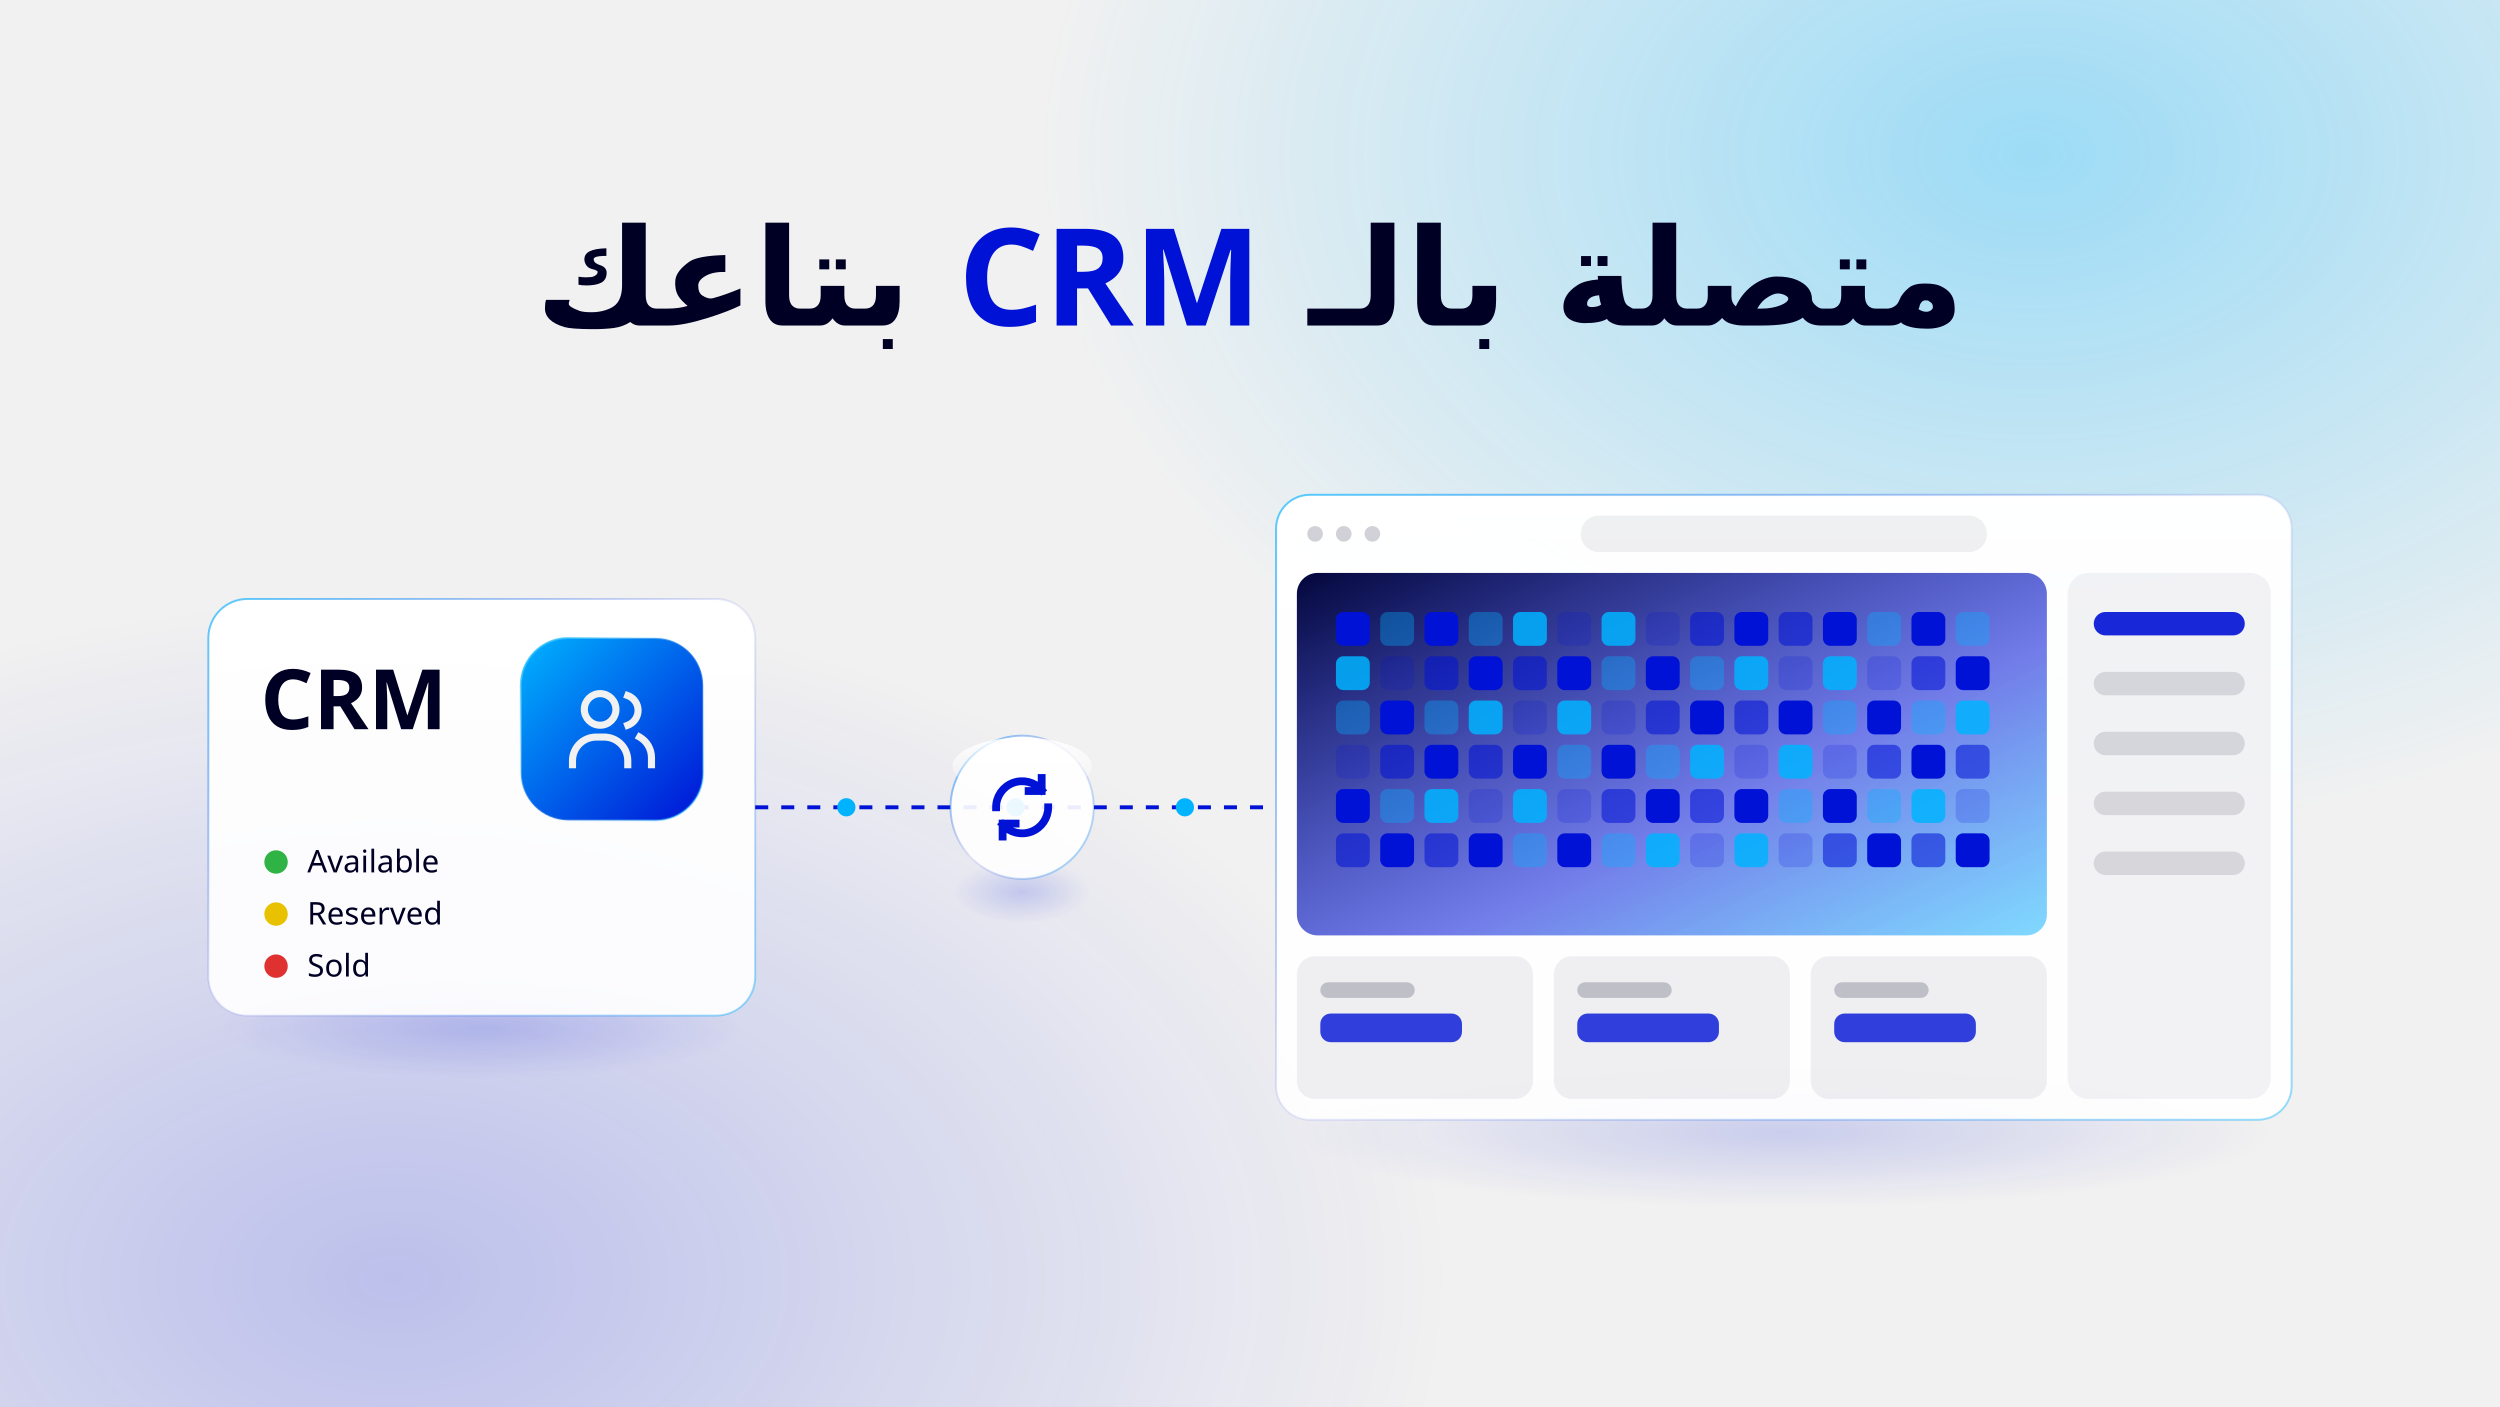
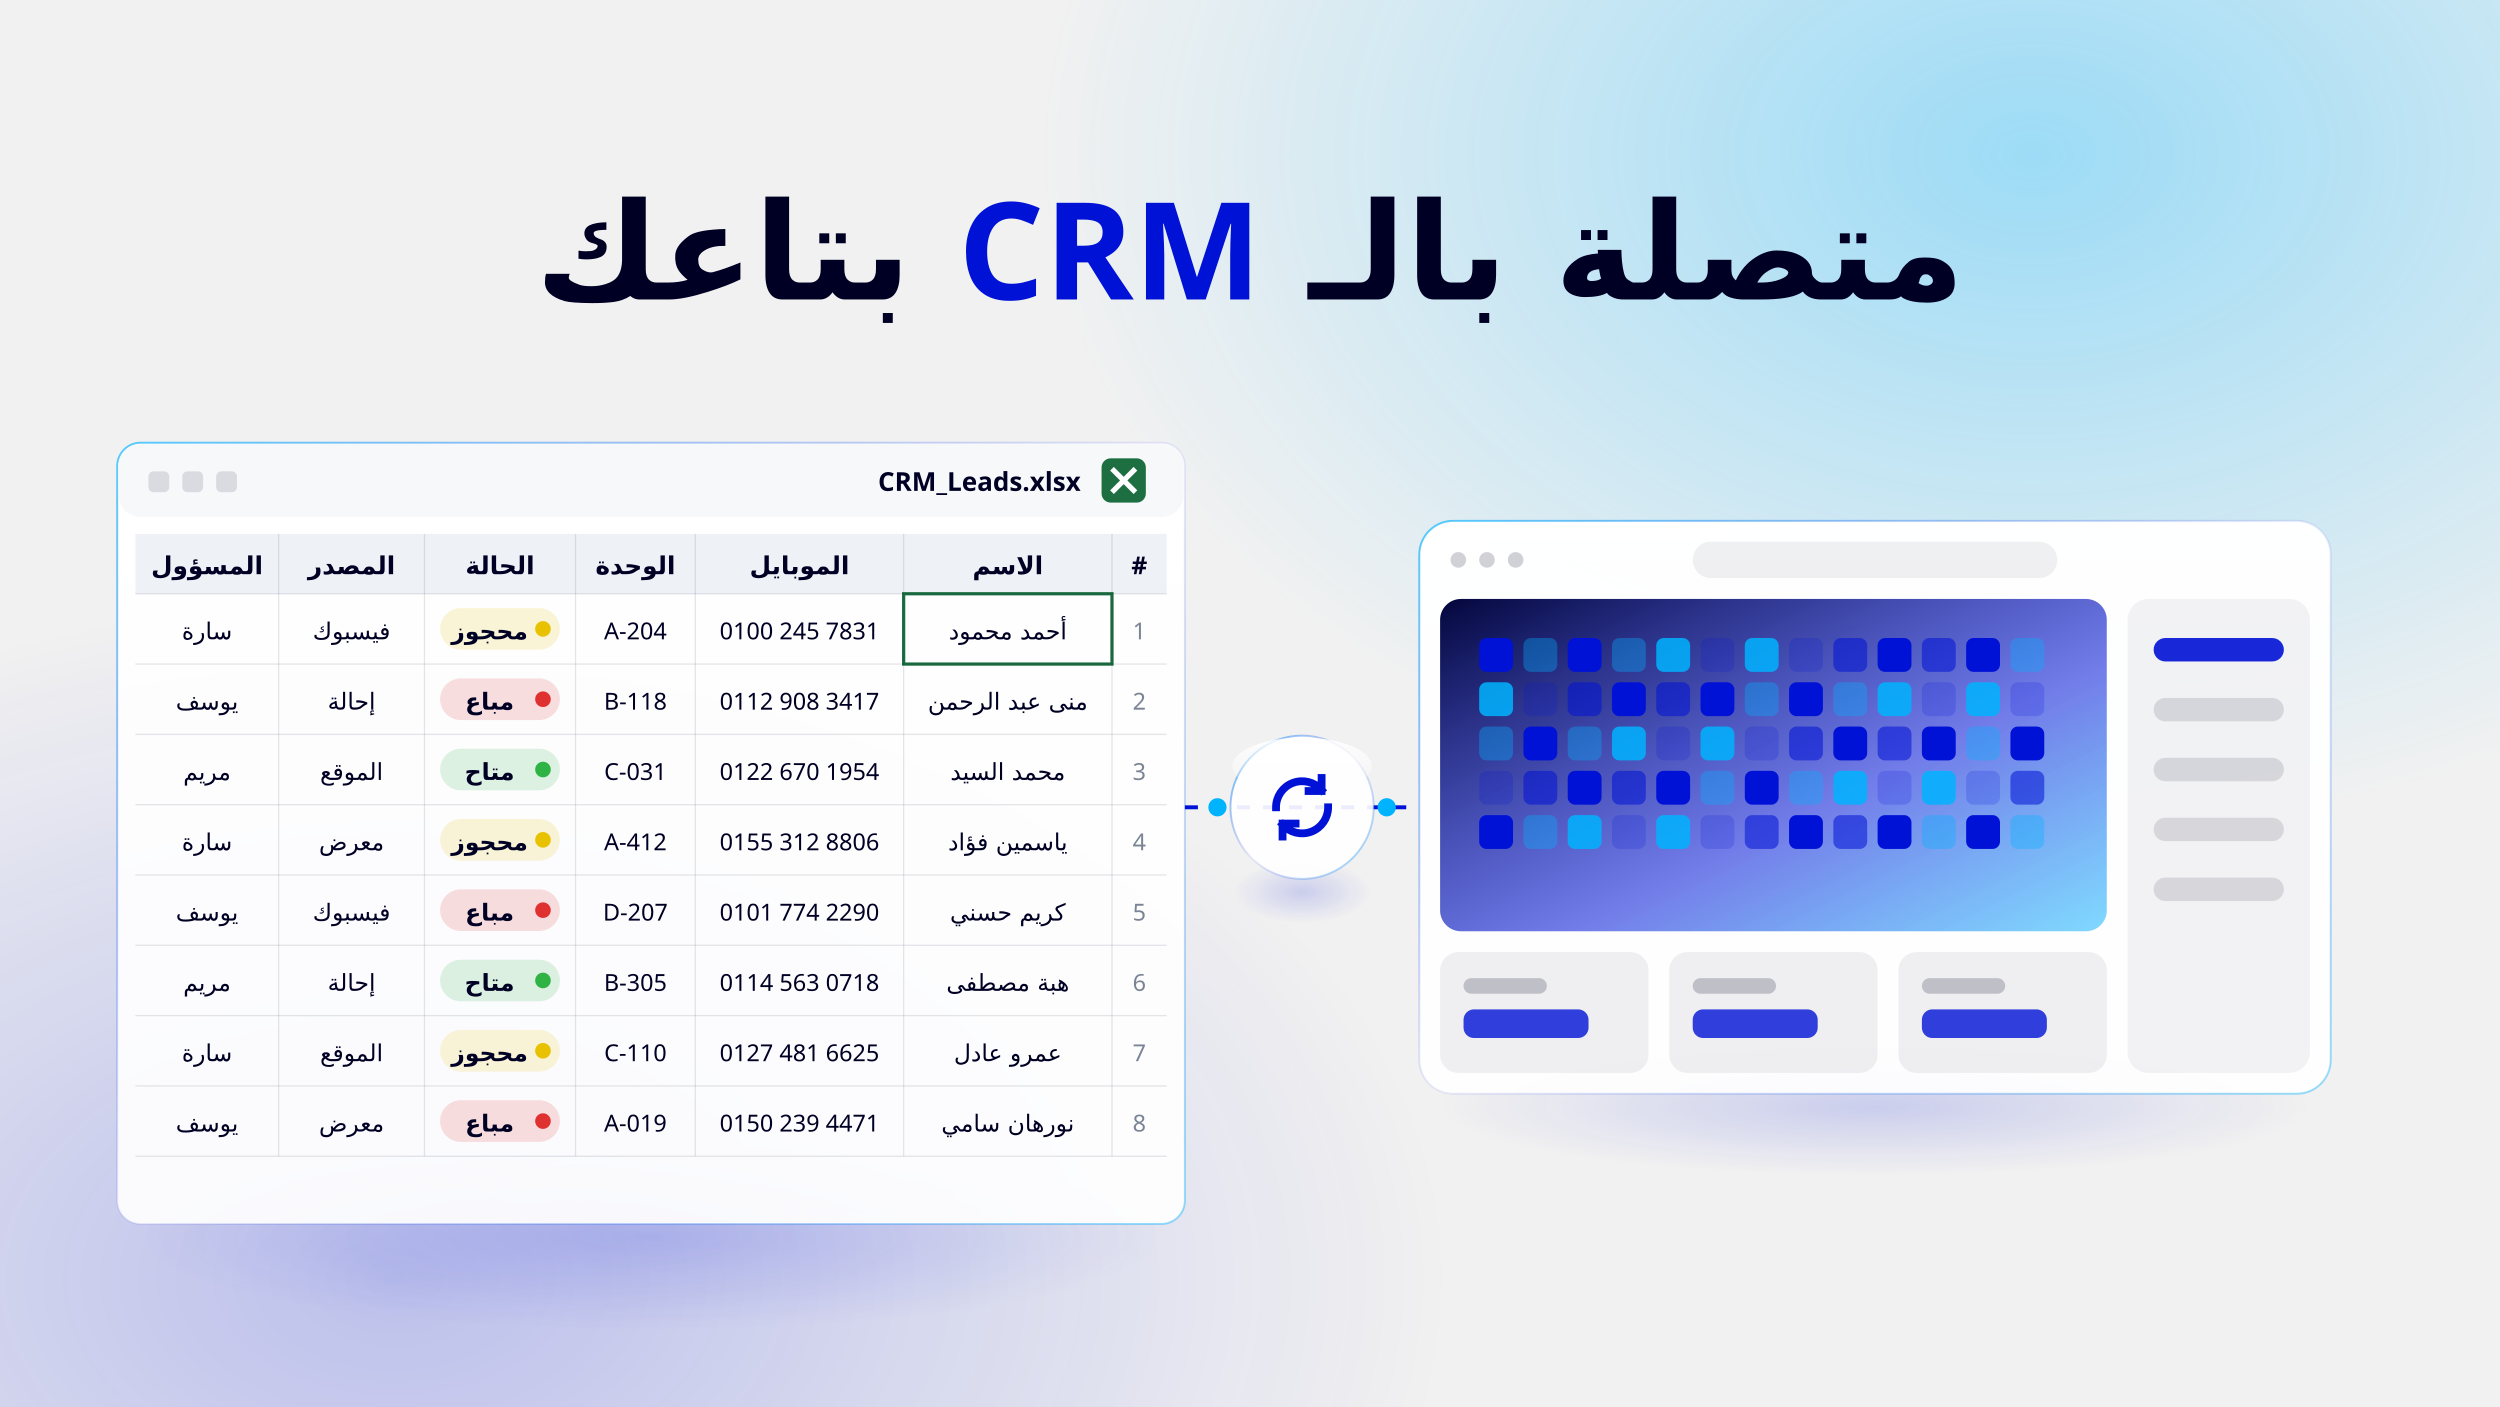
<svg xmlns="http://www.w3.org/2000/svg" width="1920" height="1080" viewBox="0 0 1920 1080">
  <defs>
    <linearGradient id="gSignature" x1="0" y1="1" x2="1" y2="0">
      <stop offset="0" stop-color="#000024" />
      <stop offset="0.55" stop-color="#0012d6" />
      <stop offset="1" stop-color="#00b3ff" />
    </linearGradient>
    <radialGradient id="gGlowBlue" cx="0.5" cy="0.5" r="0.5">
      <stop offset="0" stop-color="#0012d6" stop-opacity="0.9" />
      <stop offset="0.55" stop-color="#0012d6" stop-opacity="0.25" />
      <stop offset="1" stop-color="#0012d6" stop-opacity="0" />
    </radialGradient>
    <radialGradient id="gGlowLight" cx="0.5" cy="0.5" r="0.5">
      <stop offset="0" stop-color="#00b3ff" stop-opacity="0.75" />
      <stop offset="0.5" stop-color="#00b3ff" stop-opacity="0.18" />
      <stop offset="1" stop-color="#00b3ff" stop-opacity="0" />
    </radialGradient>
    <radialGradient id="gGlowSoftLight" cx="0.5" cy="0.5" r="0.5">
      <stop offset="0" stop-color="#00b3ff" stop-opacity="0.35" />
      <stop offset="1" stop-color="#00b3ff" stop-opacity="0" />
    </radialGradient>
    <radialGradient id="gGlowSoftBlue" cx="0.5" cy="0.5" r="0.5">
      <stop offset="0" stop-color="#0012d6" stop-opacity="0.22" />
      <stop offset="1" stop-color="#0012d6" stop-opacity="0" />
    </radialGradient>
    <radialGradient id="gVignette" cx="0.5" cy="0.5" r="0.75">
      <stop offset="0.55" stop-color="#000024" stop-opacity="0" />
      <stop offset="1" stop-color="#000024" stop-opacity="0.85" />
    </radialGradient>
    <radialGradient id="gTileGlow" cx="0.5" cy="0.5" r="0.5">
      <stop offset="0" stop-color="#00b3ff" stop-opacity="0.45" />
      <stop offset="1" stop-color="#00b3ff" stop-opacity="0" />
    </radialGradient>
    <radialGradient id="gShadow" cx="0.5" cy="0.5" r="0.5">
      <stop offset="0" stop-color="#0012d6" stop-opacity="0.16" />
      <stop offset="1" stop-color="#0012d6" stop-opacity="0" />
    </radialGradient>
    <linearGradient id="gTile" x1="0" y1="0" x2="1" y2="1">
      <stop offset="0" stop-color="#00b3ff" />
      <stop offset="1" stop-color="#0012d6" />
    </linearGradient>
    <linearGradient id="gGlassFill" x1="0" y1="0" x2="0" y2="1">
      <stop offset="0" stop-color="#f1f1f1" stop-opacity="0.10" />
      <stop offset="1" stop-color="#f1f1f1" stop-opacity="0.03" />
    </linearGradient>
    <linearGradient id="gGlassSheen" x1="0" y1="0" x2="0" y2="1">
      <stop offset="0" stop-color="#f1f1f1" stop-opacity="0.07" />
      <stop offset="1" stop-color="#f1f1f1" stop-opacity="0" />
    </linearGradient>
    <linearGradient id="gGlassStroke" x1="0" y1="0" x2="1" y2="1">
      <stop offset="0" stop-color="#00b3ff" stop-opacity="0.95" />
      <stop offset="0.5" stop-color="#f1f1f1" stop-opacity="0.18" />
      <stop offset="1" stop-color="#00b3ff" stop-opacity="0.55" />
    </linearGradient>
    <linearGradient id="gGlassStrokeLight" x1="0" y1="0" x2="1" y2="1">
      <stop offset="0" stop-color="#00b3ff" stop-opacity="0.7" />
      <stop offset="0.5" stop-color="#0012d6" stop-opacity="0.08" />
      <stop offset="1" stop-color="#00b3ff" stop-opacity="0.45" />
    </linearGradient>
    <linearGradient id="gSheenLight" x1="0" y1="0" x2="0" y2="1">
      <stop offset="0" stop-color="#ffffff" stop-opacity="0.9" />
      <stop offset="1" stop-color="#ffffff" stop-opacity="0" />
    </linearGradient>
    <linearGradient id="gTextFade" x1="0" y1="0" x2="0" y2="1">
      <stop offset="0" stop-color="#f1f1f1" />
      <stop offset="1" stop-color="#00b3ff" />
    </linearGradient>
    <linearGradient id="gStreak" x1="0" y1="0" x2="1" y2="0">
      <stop offset="0" stop-color="#00b3ff" stop-opacity="0" />
      <stop offset="0.5" stop-color="#00b3ff" stop-opacity="1" />
      <stop offset="1" stop-color="#00b3ff" stop-opacity="0" />
    </linearGradient>
    <linearGradient id="gArea" x1="0" y1="0" x2="0" y2="1">
      <stop offset="0" stop-color="#00b3ff" stop-opacity="0.45" />
      <stop offset="1" stop-color="#00b3ff" stop-opacity="0" />
    </linearGradient>
    <linearGradient id="gScreen" x1="0" y1="0" x2="1" y2="1">
      <stop offset="0" stop-color="#03063a" />
      <stop offset="0.6" stop-color="#0012d6" stop-opacity="0.55" />
      <stop offset="1" stop-color="#00b3ff" stop-opacity="0.5" />
    </linearGradient>
    <linearGradient id="gHorizon" x1="0" y1="0" x2="1" y2="0">
      <stop offset="0" stop-color="#00b3ff" stop-opacity="0" />
      <stop offset="0.5" stop-color="#00b3ff" stop-opacity="0.9" />
      <stop offset="1" stop-color="#00b3ff" stop-opacity="0" />
    </linearGradient>
  </defs>
  <g id="L01_BG">
    <g id="BG_FILL">
      <rect x="0" y="0" width="1920" height="1080" rx="0" fill="#f1f1f1" />
    </g>
    <ellipse id="GLOW_LIGHT" cx="1560" cy="120" rx="760" ry="520" fill="url(#gGlowSoftLight)" />
    <ellipse id="GLOW_BLUE" cx="300" cy="980" rx="820" ry="520" fill="url(#gGlowSoftBlue)" />
  </g>
-   <g id="L05_CRM_CARD">
-     <g id="GLASS_2">
-       <ellipse cx="370.0" cy="790" rx="201.6" ry="38.4" fill="url(#gShadow)" />
-       <rect x="160" y="460" width="420" height="320" rx="30" fill="#ffffff" stroke="url(#gGlassStrokeLight)" stroke-width="1.5" opacity="0.92" />
-       <rect x="161.5" y="461.5" width="417" height="128.0" rx="28.5" fill="url(#gSheenLight)" />
-     </g>
-     <g id="ICON_TILE_users">
-       <rect x="400" y="490" width="140" height="140" rx="36.4" fill="url(#gTile)" stroke="url(#gGlassStroke)" stroke-width="1.5" />
-       <path id="ICON_users" d="M9 11a4 4 0 1 0 0-8 4 4 0 0 0 0 8zM2 21v-1a6 6 0 0 1 6-6h2a6 6 0 0 1 6 6v1M16 3.5a4 4 0 0 1 0 7.5M19 14a6 6 0 0 1 3 5.2V21" transform="translate(433.6 523.6) scale(3.033333)" fill="none" stroke="#f1f1f1" stroke-width="1.8" stroke-linecap="square" stroke-linejoin="miter" />
-     </g>
-     <text id="TXT_CRM" x="200" y="560" font-family="Gabarito" font-size="64" font-weight="700" fill="#000024" text-anchor="start">CRM</text>
-     <circle cx="212" cy="662" r="9" fill="#2fb344" />
-     <text id="TXT_Available" x="236" y="670" font-family="Gabarito" font-size="24" font-weight="500" fill="#000024" text-anchor="start">Available</text>
-     <circle cx="212" cy="702" r="9" fill="#e8c200" />
-     <text id="TXT_Reserved" x="236" y="710" font-family="Gabarito" font-size="24" font-weight="500" fill="#000024" text-anchor="start">Reserved</text>
-     <circle cx="212" cy="742" r="9" fill="#e03131" />
-     <text id="TXT_Sold" x="236" y="750" font-family="Gabarito" font-size="24" font-weight="500" fill="#000024" text-anchor="start">Sold</text>
+   <g id="L05_CRM_SHEET">
+     <g id="GLASS">
+       <ellipse cx="500.0" cy="950" rx="393.6" ry="72.0" fill="url(#gShadow)" />
+       <rect x="90" y="340" width="820" height="600" rx="18" fill="#ffffff" stroke="url(#gGlassStrokeLight)" stroke-width="1.5" opacity="0.92" />
+       <rect x="91.5" y="341.5" width="817" height="240.0" rx="16.5" fill="url(#gSheenLight)" />
+     </g>
+     <g id="SHEET_TOOLBAR">
+       <rect x="91" y="341" width="818" height="56" rx="17" fill="#f6f8fa" />
+       <rect x="846" y="352" width="34" height="34" rx="7" fill="#1d6f42" />
+       <path d="M854 360l18 18M872 360l-18 18" stroke="#fff" stroke-width="4" />
+       <text id="TXT_CRM_Leads_xlsx" x="830" y="377" font-family="Gabarito" font-size="20" font-weight="600" fill="#000024" text-anchor="end">CRM_Leads.xlsx</text>
+       <rect x="114" y="362" width="16" height="16" rx="4" fill="#000024" opacity="0.12" />
+       <rect x="140" y="362" width="16" height="16" rx="4" fill="#000024" opacity="0.12" />
+       <rect x="166" y="362" width="16" height="16" rx="4" fill="#000024" opacity="0.12" />
+     </g>
+     <g id="SHEET_TABLE">
+       <rect x="104" y="410" width="792" height="46" rx="0" fill="#eef2f6" />
+       <rect x="694" y="456" width="160" height="54" rx="0" fill="none" stroke="#1d6f42" stroke-width="2.5" />
+       <g id="SHEET_GRID" stroke="#000024" stroke-opacity="0.1" stroke-width="1">
+         <line x1="104" y1="456" x2="896" y2="456" />
+         <line x1="104" y1="510" x2="896" y2="510" />
+         <line x1="104" y1="564" x2="896" y2="564" />
+         <line x1="104" y1="618" x2="896" y2="618" />
+         <line x1="104" y1="672" x2="896" y2="672" />
+         <line x1="104" y1="726" x2="896" y2="726" />
+         <line x1="104" y1="780" x2="896" y2="780" />
+         <line x1="104" y1="834" x2="896" y2="834" />
+         <line x1="104" y1="888" x2="896" y2="888" />
+         <line x1="854" y1="410" x2="854" y2="888" />
+         <line x1="694" y1="410" x2="694" y2="888" />
+         <line x1="534" y1="410" x2="534" y2="888" />
+         <line x1="442" y1="410" x2="442" y2="888" />
+         <line x1="326" y1="410" x2="326" y2="888" />
+         <line x1="214" y1="410" x2="214" y2="888" />
+       </g>
+       <text id="TXT" x="875.0" y="441" font-family="IBM Plex Sans Arabic" font-size="19" font-weight="600" fill="#000024" text-anchor="middle" direction="rtl">#</text>
+       <text id="TXT_الاسم" x="774.0" y="441" font-family="IBM Plex Sans Arabic" font-size="19" font-weight="600" fill="#000024" text-anchor="middle" direction="rtl">الاسم</text>
+       <text id="TXT_الموبايل" x="614.0" y="441" font-family="IBM Plex Sans Arabic" font-size="19" font-weight="600" fill="#000024" text-anchor="middle" direction="rtl">الموبايل</text>
+       <text id="TXT_الوحدة" x="488.0" y="441" font-family="IBM Plex Sans Arabic" font-size="19" font-weight="600" fill="#000024" text-anchor="middle" direction="rtl">الوحدة</text>
+       <text id="TXT_الحالة" x="384.0" y="441" font-family="IBM Plex Sans Arabic" font-size="19" font-weight="600" fill="#000024" text-anchor="middle" direction="rtl">الحالة</text>
+       <text id="TXT_المصدر" x="270.0" y="441" font-family="IBM Plex Sans Arabic" font-size="19" font-weight="600" fill="#000024" text-anchor="middle" direction="rtl">المصدر</text>
+       <text id="TXT_المسؤول" x="159.0" y="441" font-family="IBM Plex Sans Arabic" font-size="19" font-weight="600" fill="#000024" text-anchor="middle" direction="rtl">المسؤول</text>
+       <text id="TXT_1" x="875.0" y="491" font-family="Gabarito" font-size="18" font-weight="400" fill="#7a8494" text-anchor="middle">1</text>
+       <text id="TXT_أحمد_محمود" x="774.0" y="491" font-family="IBM Plex Sans Arabic" font-size="18" font-weight="500" fill="#000024" text-anchor="middle" direction="rtl">أحمد محمود</text>
+       <text id="TXT_0100_245_7831" x="614.0" y="491" font-family="Gabarito" font-size="18" font-weight="500" fill="#000024" text-anchor="middle">0100 245 7831</text>
+       <text id="TXT_A_204" x="488.0" y="491" font-family="Gabarito" font-size="18" font-weight="500" fill="#000024" text-anchor="middle">A-204</text>
+       <g id="STATUS_PILL">
+         <rect x="338.0" y="467" width="92" height="32" rx="16" fill="#e8c200" opacity="0.16" />
+         <circle cx="417.0" cy="483" r="6" fill="#e8c200" />
+         <text id="TXT_محجوز" x="376.0" y="491" font-family="IBM Plex Sans Arabic" font-size="18" font-weight="600" fill="#000024" text-anchor="middle" direction="rtl">محجوز</text>
+       </g>
+       <text id="TXT_فيسبوك" x="270.0" y="491" font-family="IBM Plex Sans Arabic" font-size="18" font-weight="500" fill="#000024" text-anchor="middle" direction="rtl">فيسبوك</text>
+       <text id="TXT_سارة" x="159.0" y="491" font-family="IBM Plex Sans Arabic" font-size="18" font-weight="500" fill="#000024" text-anchor="middle" direction="rtl">سارة</text>
+       <text id="TXT_2" x="875.0" y="545" font-family="Gabarito" font-size="18" font-weight="400" fill="#7a8494" text-anchor="middle">2</text>
+       <text id="TXT_منى_عبد_الرحمن" x="774.0" y="545" font-family="IBM Plex Sans Arabic" font-size="18" font-weight="500" fill="#000024" text-anchor="middle" direction="rtl">منى عبد الرحمن</text>
+       <text id="TXT_0112_908_3417" x="614.0" y="545" font-family="Gabarito" font-size="18" font-weight="500" fill="#000024" text-anchor="middle">0112 908 3417</text>
+       <text id="TXT_B_118" x="488.0" y="545" font-family="Gabarito" font-size="18" font-weight="500" fill="#000024" text-anchor="middle">B-118</text>
+       <g id="STATUS_PILL_2">
+         <rect x="338.0" y="521" width="92" height="32" rx="16" fill="#e03131" opacity="0.16" />
+         <circle cx="417.0" cy="537" r="6" fill="#e03131" />
+         <text id="TXT_مباع" x="376.0" y="545" font-family="IBM Plex Sans Arabic" font-size="18" font-weight="600" fill="#000024" text-anchor="middle" direction="rtl">مباع</text>
+       </g>
+       <text id="TXT_إحالة" x="270.0" y="545" font-family="IBM Plex Sans Arabic" font-size="18" font-weight="500" fill="#000024" text-anchor="middle" direction="rtl">إحالة</text>
+       <text id="TXT_يوسف" x="159.0" y="545" font-family="IBM Plex Sans Arabic" font-size="18" font-weight="500" fill="#000024" text-anchor="middle" direction="rtl">يوسف</text>
+       <text id="TXT_3" x="875.0" y="599" font-family="Gabarito" font-size="18" font-weight="400" fill="#7a8494" text-anchor="middle">3</text>
+       <text id="TXT_محمد_السيد" x="774.0" y="599" font-family="IBM Plex Sans Arabic" font-size="18" font-weight="500" fill="#000024" text-anchor="middle" direction="rtl">محمد السيد</text>
+       <text id="TXT_0122_670_1954" x="614.0" y="599" font-family="Gabarito" font-size="18" font-weight="500" fill="#000024" text-anchor="middle">0122 670 1954</text>
+       <text id="TXT_C_031" x="488.0" y="599" font-family="Gabarito" font-size="18" font-weight="500" fill="#000024" text-anchor="middle">C-031</text>
+       <g id="STATUS_PILL_3">
+         <rect x="338.0" y="575" width="92" height="32" rx="16" fill="#2fb344" opacity="0.16" />
+         <circle cx="417.0" cy="591" r="6" fill="#2fb344" />
+         <text id="TXT_متاح" x="376.0" y="599" font-family="IBM Plex Sans Arabic" font-size="18" font-weight="600" fill="#000024" text-anchor="middle" direction="rtl">متاح</text>
+       </g>
+       <text id="TXT_الموقع" x="270.0" y="599" font-family="IBM Plex Sans Arabic" font-size="18" font-weight="500" fill="#000024" text-anchor="middle" direction="rtl">الموقع</text>
+       <text id="TXT_مريم" x="159.0" y="599" font-family="IBM Plex Sans Arabic" font-size="18" font-weight="500" fill="#000024" text-anchor="middle" direction="rtl">مريم</text>
+       <text id="TXT_4" x="875.0" y="653" font-family="Gabarito" font-size="18" font-weight="400" fill="#7a8494" text-anchor="middle">4</text>
+       <text id="TXT_ياسمين_فؤاد" x="774.0" y="653" font-family="IBM Plex Sans Arabic" font-size="18" font-weight="500" fill="#000024" text-anchor="middle" direction="rtl">ياسمين فؤاد</text>
+       <text id="TXT_0155_312_8806" x="614.0" y="653" font-family="Gabarito" font-size="18" font-weight="500" fill="#000024" text-anchor="middle">0155 312 8806</text>
+       <text id="TXT_A_412" x="488.0" y="653" font-family="Gabarito" font-size="18" font-weight="500" fill="#000024" text-anchor="middle">A-412</text>
+       <g id="STATUS_PILL_4">
+         <rect x="338.0" y="629" width="92" height="32" rx="16" fill="#e8c200" opacity="0.16" />
+         <circle cx="417.0" cy="645" r="6" fill="#e8c200" />
+         <text id="TXT_محجوز_2" x="376.0" y="653" font-family="IBM Plex Sans Arabic" font-size="18" font-weight="600" fill="#000024" text-anchor="middle" direction="rtl">محجوز</text>
+       </g>
+       <text id="TXT_معرض" x="270.0" y="653" font-family="IBM Plex Sans Arabic" font-size="18" font-weight="500" fill="#000024" text-anchor="middle" direction="rtl">معرض</text>
+       <text id="TXT_سارة_2" x="159.0" y="653" font-family="IBM Plex Sans Arabic" font-size="18" font-weight="500" fill="#000024" text-anchor="middle" direction="rtl">سارة</text>
+       <text id="TXT_5" x="875.0" y="707" font-family="Gabarito" font-size="18" font-weight="400" fill="#7a8494" text-anchor="middle">5</text>
+       <text id="TXT_كريم_حسني" x="774.0" y="707" font-family="IBM Plex Sans Arabic" font-size="18" font-weight="500" fill="#000024" text-anchor="middle" direction="rtl">كريم حسني</text>
+       <text id="TXT_0101_774_2290" x="614.0" y="707" font-family="Gabarito" font-size="18" font-weight="500" fill="#000024" text-anchor="middle">0101 774 2290</text>
+       <text id="TXT_D_207" x="488.0" y="707" font-family="Gabarito" font-size="18" font-weight="500" fill="#000024" text-anchor="middle">D-207</text>
+       <g id="STATUS_PILL_5">
+         <rect x="338.0" y="683" width="92" height="32" rx="16" fill="#e03131" opacity="0.16" />
+         <circle cx="417.0" cy="699" r="6" fill="#e03131" />
+         <text id="TXT_مباع_2" x="376.0" y="707" font-family="IBM Plex Sans Arabic" font-size="18" font-weight="600" fill="#000024" text-anchor="middle" direction="rtl">مباع</text>
+       </g>
+       <text id="TXT_فيسبوك_2" x="270.0" y="707" font-family="IBM Plex Sans Arabic" font-size="18" font-weight="500" fill="#000024" text-anchor="middle" direction="rtl">فيسبوك</text>
+       <text id="TXT_يوسف_2" x="159.0" y="707" font-family="IBM Plex Sans Arabic" font-size="18" font-weight="500" fill="#000024" text-anchor="middle" direction="rtl">يوسف</text>
+       <text id="TXT_6" x="875.0" y="761" font-family="Gabarito" font-size="18" font-weight="400" fill="#7a8494" text-anchor="middle">6</text>
+       <text id="TXT_هبة_مصطفى" x="774.0" y="761" font-family="IBM Plex Sans Arabic" font-size="18" font-weight="500" fill="#000024" text-anchor="middle" direction="rtl">هبة مصطفى</text>
+       <text id="TXT_0114_563_0718" x="614.0" y="761" font-family="Gabarito" font-size="18" font-weight="500" fill="#000024" text-anchor="middle">0114 563 0718</text>
+       <text id="TXT_B_305" x="488.0" y="761" font-family="Gabarito" font-size="18" font-weight="500" fill="#000024" text-anchor="middle">B-305</text>
+       <g id="STATUS_PILL_6">
+         <rect x="338.0" y="737" width="92" height="32" rx="16" fill="#2fb344" opacity="0.16" />
+         <circle cx="417.0" cy="753" r="6" fill="#2fb344" />
+         <text id="TXT_متاح_2" x="376.0" y="761" font-family="IBM Plex Sans Arabic" font-size="18" font-weight="600" fill="#000024" text-anchor="middle" direction="rtl">متاح</text>
+       </g>
+       <text id="TXT_إحالة_2" x="270.0" y="761" font-family="IBM Plex Sans Arabic" font-size="18" font-weight="500" fill="#000024" text-anchor="middle" direction="rtl">إحالة</text>
+       <text id="TXT_مريم_2" x="159.0" y="761" font-family="IBM Plex Sans Arabic" font-size="18" font-weight="500" fill="#000024" text-anchor="middle" direction="rtl">مريم</text>
+       <text id="TXT_7" x="875.0" y="815" font-family="Gabarito" font-size="18" font-weight="400" fill="#7a8494" text-anchor="middle">7</text>
+       <text id="TXT_عمرو_عادل" x="774.0" y="815" font-family="IBM Plex Sans Arabic" font-size="18" font-weight="500" fill="#000024" text-anchor="middle" direction="rtl">عمرو عادل</text>
+       <text id="TXT_0127_481_6625" x="614.0" y="815" font-family="Gabarito" font-size="18" font-weight="500" fill="#000024" text-anchor="middle">0127 481 6625</text>
+       <text id="TXT_C_110" x="488.0" y="815" font-family="Gabarito" font-size="18" font-weight="500" fill="#000024" text-anchor="middle">C-110</text>
+       <g id="STATUS_PILL_7">
+         <rect x="338.0" y="791" width="92" height="32" rx="16" fill="#e8c200" opacity="0.16" />
+         <circle cx="417.0" cy="807" r="6" fill="#e8c200" />
+         <text id="TXT_محجوز_3" x="376.0" y="815" font-family="IBM Plex Sans Arabic" font-size="18" font-weight="600" fill="#000024" text-anchor="middle" direction="rtl">محجوز</text>
+       </g>
+       <text id="TXT_الموقع_2" x="270.0" y="815" font-family="IBM Plex Sans Arabic" font-size="18" font-weight="500" fill="#000024" text-anchor="middle" direction="rtl">الموقع</text>
+       <text id="TXT_سارة_3" x="159.0" y="815" font-family="IBM Plex Sans Arabic" font-size="18" font-weight="500" fill="#000024" text-anchor="middle" direction="rtl">سارة</text>
+       <text id="TXT_8" x="875.0" y="869" font-family="Gabarito" font-size="18" font-weight="400" fill="#7a8494" text-anchor="middle">8</text>
+       <text id="TXT_نورهان_سامي" x="774.0" y="869" font-family="IBM Plex Sans Arabic" font-size="18" font-weight="500" fill="#000024" text-anchor="middle" direction="rtl">نورهان سامي</text>
+       <text id="TXT_0150_239_4471" x="614.0" y="869" font-family="Gabarito" font-size="18" font-weight="500" fill="#000024" text-anchor="middle">0150 239 4471</text>
+       <text id="TXT_A_019" x="488.0" y="869" font-family="Gabarito" font-size="18" font-weight="500" fill="#000024" text-anchor="middle">A-019</text>
+       <g id="STATUS_PILL_8">
+         <rect x="338.0" y="845" width="92" height="32" rx="16" fill="#e03131" opacity="0.16" />
+         <circle cx="417.0" cy="861" r="6" fill="#e03131" />
+         <text id="TXT_مباع_3" x="376.0" y="869" font-family="IBM Plex Sans Arabic" font-size="18" font-weight="600" fill="#000024" text-anchor="middle" direction="rtl">مباع</text>
+       </g>
+       <text id="TXT_معرض_2" x="270.0" y="869" font-family="IBM Plex Sans Arabic" font-size="18" font-weight="500" fill="#000024" text-anchor="middle" direction="rtl">معرض</text>
+       <text id="TXT_يوسف_3" x="159.0" y="869" font-family="IBM Plex Sans Arabic" font-size="18" font-weight="500" fill="#000024" text-anchor="middle" direction="rtl">يوسف</text>
+     </g>
  </g>
  <g id="L06_DASHBOARD">
    <g id="DASHBOARD">
-       <g id="GLASS">
-         <ellipse cx="1370.0" cy="870" rx="374.4" ry="57.6" fill="url(#gShadow)" />
-         <rect x="980" y="380" width="780" height="480" rx="26" fill="#ffffff" stroke="url(#gGlassStrokeLight)" stroke-width="1.5" opacity="0.92" />
-         <rect x="981.5" y="381.5" width="777" height="192.0" rx="24.5" fill="url(#gSheenLight)" />
-       </g>
-       <circle cx="1010" cy="410" r="6" fill="#000024" opacity="0.18" />
-       <circle cx="1032" cy="410" r="6" fill="#000024" opacity="0.18" />
-       <circle cx="1054" cy="410" r="6" fill="#000024" opacity="0.18" />
-       <rect x="1214.0" y="396" width="312.0" height="28" rx="14" fill="#000024" opacity="0.06" />
-       <rect x="1588.0" y="440" width="156.0" height="404" rx="16" fill="#000024" opacity="0.05" />
-       <rect x="1608.0" y="470" width="116.0" height="18" rx="9" fill="#0012d6" opacity="0.9" />
-       <rect x="1608.0" y="516" width="116.0" height="18" rx="9" fill="#000024" opacity="0.12" />
-       <rect x="1608.0" y="562" width="116.0" height="18" rx="9" fill="#000024" opacity="0.12" />
-       <rect x="1608.0" y="608" width="116.0" height="18" rx="9" fill="#000024" opacity="0.12" />
-       <rect x="1608.0" y="654" width="116.0" height="18" rx="9" fill="#000024" opacity="0.12" />
-       <rect x="996" y="440" width="576.0" height="278.4" rx="16" fill="url(#gScreen)" />
+       <g id="GLASS_2">
+         <ellipse cx="1440.0" cy="850" rx="336.0" ry="52.8" fill="url(#gShadow)" />
+         <rect x="1090" y="400" width="700" height="440" rx="26" fill="#ffffff" stroke="url(#gGlassStrokeLight)" stroke-width="1.5" opacity="0.92" />
+         <rect x="1091.5" y="401.5" width="697" height="176.0" rx="24.5" fill="url(#gSheenLight)" />
+       </g>
+       <circle cx="1120" cy="430" r="6" fill="#000024" opacity="0.18" />
+       <circle cx="1142" cy="430" r="6" fill="#000024" opacity="0.18" />
+       <circle cx="1164" cy="430" r="6" fill="#000024" opacity="0.18" />
+       <rect x="1300.0" y="416" width="280.0" height="28" rx="14" fill="#000024" opacity="0.06" />
+       <rect x="1634.0" y="460" width="140.0" height="364" rx="16" fill="#000024" opacity="0.05" />
+       <rect x="1654.0" y="490" width="100.0" height="18" rx="9" fill="#0012d6" opacity="0.9" />
+       <rect x="1654.0" y="536" width="100.0" height="18" rx="9" fill="#000024" opacity="0.12" />
+       <rect x="1654.0" y="582" width="100.0" height="18" rx="9" fill="#000024" opacity="0.12" />
+       <rect x="1654.0" y="628" width="100.0" height="18" rx="9" fill="#000024" opacity="0.12" />
+       <rect x="1654.0" y="674" width="100.0" height="18" rx="9" fill="#000024" opacity="0.12" />
+       <rect x="1106" y="460" width="512.0" height="255.2" rx="16" fill="url(#gScreen)" />
      <g id="UNIT_GRID">
-         <rect x="1026" y="470" width="26" height="26" rx="5.72" fill="#0012d6" />
-         <rect x="1060" y="470" width="26" height="26" rx="5.72" fill="#00b3ff" opacity="0.35" />
-         <rect x="1094" y="470" width="26" height="26" rx="5.72" fill="#0012d6" />
-         <rect x="1128" y="470" width="26" height="26" rx="5.72" fill="#00b3ff" opacity="0.35" />
-         <rect x="1162" y="470" width="26" height="26" rx="5.72" fill="#00b3ff" opacity="0.85" />
-         <rect x="1196" y="470" width="26" height="26" rx="5.72" fill="#0012d6" opacity="0.18" />
-         <rect x="1230" y="470" width="26" height="26" rx="5.72" fill="#00b3ff" opacity="0.85" />
-         <rect x="1264" y="470" width="26" height="26" rx="5.72" fill="#0012d6" opacity="0.18" />
-         <rect x="1298" y="470" width="26" height="26" rx="5.72" fill="#0012d6" opacity="0.55" />
-         <rect x="1332" y="470" width="26" height="26" rx="5.72" fill="#0012d6" />
-         <rect x="1366" y="470" width="26" height="26" rx="5.72" fill="#0012d6" opacity="0.55" />
-         <rect x="1400" y="470" width="26" height="26" rx="5.72" fill="#0012d6" />
-         <rect x="1434" y="470" width="26" height="26" rx="5.72" fill="#00b3ff" opacity="0.35" />
-         <rect x="1468" y="470" width="26" height="26" rx="5.72" fill="#0012d6" />
-         <rect x="1502" y="470" width="26" height="26" rx="5.72" fill="#00b3ff" opacity="0.35" />
-         <rect x="1026" y="504" width="26" height="26" rx="5.72" fill="#00b3ff" opacity="0.85" />
-         <rect x="1060" y="504" width="26" height="26" rx="5.72" fill="#0012d6" opacity="0.18" />
-         <rect x="1094" y="504" width="26" height="26" rx="5.72" fill="#0012d6" opacity="0.55" />
-         <rect x="1128" y="504" width="26" height="26" rx="5.72" fill="#0012d6" />
-         <rect x="1162" y="504" width="26" height="26" rx="5.72" fill="#0012d6" opacity="0.55" />
-         <rect x="1196" y="504" width="26" height="26" rx="5.72" fill="#0012d6" />
-         <rect x="1230" y="504" width="26" height="26" rx="5.72" fill="#00b3ff" opacity="0.35" />
-         <rect x="1264" y="504" width="26" height="26" rx="5.72" fill="#0012d6" />
-         <rect x="1298" y="504" width="26" height="26" rx="5.72" fill="#00b3ff" opacity="0.35" />
-         <rect x="1332" y="504" width="26" height="26" rx="5.72" fill="#00b3ff" opacity="0.85" />
-         <rect x="1366" y="504" width="26" height="26" rx="5.72" fill="#0012d6" opacity="0.18" />
-         <rect x="1400" y="504" width="26" height="26" rx="5.72" fill="#00b3ff" opacity="0.85" />
-         <rect x="1434" y="504" width="26" height="26" rx="5.72" fill="#0012d6" opacity="0.18" />
-         <rect x="1468" y="504" width="26" height="26" rx="5.72" fill="#0012d6" opacity="0.55" />
-         <rect x="1502" y="504" width="26" height="26" rx="5.72" fill="#0012d6" />
-         <rect x="1026" y="538" width="26" height="26" rx="5.72" fill="#00b3ff" opacity="0.35" />
-         <rect x="1060" y="538" width="26" height="26" rx="5.72" fill="#0012d6" />
-         <rect x="1094" y="538" width="26" height="26" rx="5.72" fill="#00b3ff" opacity="0.35" />
-         <rect x="1128" y="538" width="26" height="26" rx="5.72" fill="#00b3ff" opacity="0.85" />
-         <rect x="1162" y="538" width="26" height="26" rx="5.72" fill="#0012d6" opacity="0.18" />
-         <rect x="1196" y="538" width="26" height="26" rx="5.72" fill="#00b3ff" opacity="0.85" />
-         <rect x="1230" y="538" width="26" height="26" rx="5.72" fill="#0012d6" opacity="0.18" />
-         <rect x="1264" y="538" width="26" height="26" rx="5.72" fill="#0012d6" opacity="0.55" />
-         <rect x="1298" y="538" width="26" height="26" rx="5.72" fill="#0012d6" />
-         <rect x="1332" y="538" width="26" height="26" rx="5.72" fill="#0012d6" opacity="0.55" />
-         <rect x="1366" y="538" width="26" height="26" rx="5.72" fill="#0012d6" />
-         <rect x="1400" y="538" width="26" height="26" rx="5.72" fill="#00b3ff" opacity="0.35" />
-         <rect x="1434" y="538" width="26" height="26" rx="5.72" fill="#0012d6" />
-         <rect x="1468" y="538" width="26" height="26" rx="5.72" fill="#00b3ff" opacity="0.35" />
-         <rect x="1502" y="538" width="26" height="26" rx="5.72" fill="#00b3ff" opacity="0.85" />
-         <rect x="1026" y="572" width="26" height="26" rx="5.72" fill="#0012d6" opacity="0.18" />
-         <rect x="1060" y="572" width="26" height="26" rx="5.72" fill="#0012d6" opacity="0.55" />
-         <rect x="1094" y="572" width="26" height="26" rx="5.72" fill="#0012d6" />
-         <rect x="1128" y="572" width="26" height="26" rx="5.72" fill="#0012d6" opacity="0.55" />
-         <rect x="1162" y="572" width="26" height="26" rx="5.72" fill="#0012d6" />
-         <rect x="1196" y="572" width="26" height="26" rx="5.72" fill="#00b3ff" opacity="0.35" />
-         <rect x="1230" y="572" width="26" height="26" rx="5.72" fill="#0012d6" />
-         <rect x="1264" y="572" width="26" height="26" rx="5.72" fill="#00b3ff" opacity="0.35" />
-         <rect x="1298" y="572" width="26" height="26" rx="5.72" fill="#00b3ff" opacity="0.85" />
-         <rect x="1332" y="572" width="26" height="26" rx="5.72" fill="#0012d6" opacity="0.18" />
-         <rect x="1366" y="572" width="26" height="26" rx="5.72" fill="#00b3ff" opacity="0.85" />
-         <rect x="1400" y="572" width="26" height="26" rx="5.72" fill="#0012d6" opacity="0.18" />
-         <rect x="1434" y="572" width="26" height="26" rx="5.72" fill="#0012d6" opacity="0.55" />
-         <rect x="1468" y="572" width="26" height="26" rx="5.72" fill="#0012d6" />
-         <rect x="1502" y="572" width="26" height="26" rx="5.72" fill="#0012d6" opacity="0.55" />
-         <rect x="1026" y="606" width="26" height="26" rx="5.72" fill="#0012d6" />
-         <rect x="1060" y="606" width="26" height="26" rx="5.72" fill="#00b3ff" opacity="0.35" />
-         <rect x="1094" y="606" width="26" height="26" rx="5.72" fill="#00b3ff" opacity="0.85" />
-         <rect x="1128" y="606" width="26" height="26" rx="5.72" fill="#0012d6" opacity="0.18" />
-         <rect x="1162" y="606" width="26" height="26" rx="5.72" fill="#00b3ff" opacity="0.85" />
-         <rect x="1196" y="606" width="26" height="26" rx="5.72" fill="#0012d6" opacity="0.18" />
-         <rect x="1230" y="606" width="26" height="26" rx="5.72" fill="#0012d6" opacity="0.55" />
-         <rect x="1264" y="606" width="26" height="26" rx="5.72" fill="#0012d6" />
-         <rect x="1298" y="606" width="26" height="26" rx="5.72" fill="#0012d6" opacity="0.55" />
-         <rect x="1332" y="606" width="26" height="26" rx="5.72" fill="#0012d6" />
-         <rect x="1366" y="606" width="26" height="26" rx="5.72" fill="#00b3ff" opacity="0.35" />
-         <rect x="1400" y="606" width="26" height="26" rx="5.72" fill="#0012d6" />
-         <rect x="1434" y="606" width="26" height="26" rx="5.72" fill="#00b3ff" opacity="0.35" />
-         <rect x="1468" y="606" width="26" height="26" rx="5.72" fill="#00b3ff" opacity="0.85" />
-         <rect x="1502" y="606" width="26" height="26" rx="5.72" fill="#0012d6" opacity="0.18" />
-         <rect x="1026" y="640" width="26" height="26" rx="5.72" fill="#0012d6" opacity="0.55" />
-         <rect x="1060" y="640" width="26" height="26" rx="5.72" fill="#0012d6" />
-         <rect x="1094" y="640" width="26" height="26" rx="5.72" fill="#0012d6" opacity="0.55" />
-         <rect x="1128" y="640" width="26" height="26" rx="5.72" fill="#0012d6" />
-         <rect x="1162" y="640" width="26" height="26" rx="5.72" fill="#00b3ff" opacity="0.35" />
-         <rect x="1196" y="640" width="26" height="26" rx="5.72" fill="#0012d6" />
-         <rect x="1230" y="640" width="26" height="26" rx="5.72" fill="#00b3ff" opacity="0.35" />
-         <rect x="1264" y="640" width="26" height="26" rx="5.72" fill="#00b3ff" opacity="0.85" />
-         <rect x="1298" y="640" width="26" height="26" rx="5.72" fill="#0012d6" opacity="0.18" />
-         <rect x="1332" y="640" width="26" height="26" rx="5.72" fill="#00b3ff" opacity="0.85" />
-         <rect x="1366" y="640" width="26" height="26" rx="5.72" fill="#0012d6" opacity="0.18" />
-         <rect x="1400" y="640" width="26" height="26" rx="5.72" fill="#0012d6" opacity="0.55" />
-         <rect x="1434" y="640" width="26" height="26" rx="5.72" fill="#0012d6" />
-         <rect x="1468" y="640" width="26" height="26" rx="5.72" fill="#0012d6" opacity="0.55" />
-         <rect x="1502" y="640" width="26" height="26" rx="5.72" fill="#0012d6" />
-       </g>
-       <rect x="996.0" y="734.4" width="181.333" height="109.6" rx="14" fill="#000024" opacity="0.06" />
-       <rect x="1014.0" y="754.4" width="72.533" height="12" rx="6" fill="#000024" opacity="0.2" />
-       <rect x="1014.0" y="778.4" width="108.8" height="22" rx="8" fill="#0012d6" opacity="0.8" />
-       <rect x="1193.333" y="734.4" width="181.333" height="109.6" rx="14" fill="#000024" opacity="0.06" />
-       <rect x="1211.333" y="754.4" width="72.533" height="12" rx="6" fill="#000024" opacity="0.2" />
-       <rect x="1211.333" y="778.4" width="108.8" height="22" rx="8" fill="#0012d6" opacity="0.8" />
-       <rect x="1390.667" y="734.4" width="181.333" height="109.6" rx="14" fill="#000024" opacity="0.06" />
-       <rect x="1408.667" y="754.4" width="72.533" height="12" rx="6" fill="#000024" opacity="0.2" />
-       <rect x="1408.667" y="778.4" width="108.8" height="22" rx="8" fill="#0012d6" opacity="0.8" />
+         <rect x="1136" y="490" width="26" height="26" rx="5.72" fill="#0012d6" />
+         <rect x="1170" y="490" width="26" height="26" rx="5.72" fill="#00b3ff" opacity="0.35" />
+         <rect x="1204" y="490" width="26" height="26" rx="5.72" fill="#0012d6" />
+         <rect x="1238" y="490" width="26" height="26" rx="5.72" fill="#00b3ff" opacity="0.35" />
+         <rect x="1272" y="490" width="26" height="26" rx="5.72" fill="#00b3ff" opacity="0.85" />
+         <rect x="1306" y="490" width="26" height="26" rx="5.72" fill="#0012d6" opacity="0.18" />
+         <rect x="1340" y="490" width="26" height="26" rx="5.72" fill="#00b3ff" opacity="0.85" />
+         <rect x="1374" y="490" width="26" height="26" rx="5.72" fill="#0012d6" opacity="0.18" />
+         <rect x="1408" y="490" width="26" height="26" rx="5.72" fill="#0012d6" opacity="0.55" />
+         <rect x="1442" y="490" width="26" height="26" rx="5.72" fill="#0012d6" />
+         <rect x="1476" y="490" width="26" height="26" rx="5.72" fill="#0012d6" opacity="0.55" />
+         <rect x="1510" y="490" width="26" height="26" rx="5.72" fill="#0012d6" />
+         <rect x="1544" y="490" width="26" height="26" rx="5.72" fill="#00b3ff" opacity="0.35" />
+         <rect x="1136" y="524" width="26" height="26" rx="5.72" fill="#00b3ff" opacity="0.85" />
+         <rect x="1170" y="524" width="26" height="26" rx="5.72" fill="#0012d6" opacity="0.18" />
+         <rect x="1204" y="524" width="26" height="26" rx="5.72" fill="#0012d6" opacity="0.55" />
+         <rect x="1238" y="524" width="26" height="26" rx="5.72" fill="#0012d6" />
+         <rect x="1272" y="524" width="26" height="26" rx="5.72" fill="#0012d6" opacity="0.55" />
+         <rect x="1306" y="524" width="26" height="26" rx="5.72" fill="#0012d6" />
+         <rect x="1340" y="524" width="26" height="26" rx="5.72" fill="#00b3ff" opacity="0.35" />
+         <rect x="1374" y="524" width="26" height="26" rx="5.72" fill="#0012d6" />
+         <rect x="1408" y="524" width="26" height="26" rx="5.72" fill="#00b3ff" opacity="0.35" />
+         <rect x="1442" y="524" width="26" height="26" rx="5.72" fill="#00b3ff" opacity="0.85" />
+         <rect x="1476" y="524" width="26" height="26" rx="5.72" fill="#0012d6" opacity="0.18" />
+         <rect x="1510" y="524" width="26" height="26" rx="5.72" fill="#00b3ff" opacity="0.85" />
+         <rect x="1544" y="524" width="26" height="26" rx="5.72" fill="#0012d6" opacity="0.18" />
+         <rect x="1136" y="558" width="26" height="26" rx="5.72" fill="#00b3ff" opacity="0.35" />
+         <rect x="1170" y="558" width="26" height="26" rx="5.72" fill="#0012d6" />
+         <rect x="1204" y="558" width="26" height="26" rx="5.72" fill="#00b3ff" opacity="0.35" />
+         <rect x="1238" y="558" width="26" height="26" rx="5.72" fill="#00b3ff" opacity="0.85" />
+         <rect x="1272" y="558" width="26" height="26" rx="5.72" fill="#0012d6" opacity="0.18" />
+         <rect x="1306" y="558" width="26" height="26" rx="5.72" fill="#00b3ff" opacity="0.85" />
+         <rect x="1340" y="558" width="26" height="26" rx="5.72" fill="#0012d6" opacity="0.18" />
+         <rect x="1374" y="558" width="26" height="26" rx="5.72" fill="#0012d6" opacity="0.55" />
+         <rect x="1408" y="558" width="26" height="26" rx="5.72" fill="#0012d6" />
+         <rect x="1442" y="558" width="26" height="26" rx="5.72" fill="#0012d6" opacity="0.55" />
+         <rect x="1476" y="558" width="26" height="26" rx="5.72" fill="#0012d6" />
+         <rect x="1510" y="558" width="26" height="26" rx="5.72" fill="#00b3ff" opacity="0.35" />
+         <rect x="1544" y="558" width="26" height="26" rx="5.72" fill="#0012d6" />
+         <rect x="1136" y="592" width="26" height="26" rx="5.72" fill="#0012d6" opacity="0.18" />
+         <rect x="1170" y="592" width="26" height="26" rx="5.72" fill="#0012d6" opacity="0.55" />
+         <rect x="1204" y="592" width="26" height="26" rx="5.72" fill="#0012d6" />
+         <rect x="1238" y="592" width="26" height="26" rx="5.72" fill="#0012d6" opacity="0.55" />
+         <rect x="1272" y="592" width="26" height="26" rx="5.72" fill="#0012d6" />
+         <rect x="1306" y="592" width="26" height="26" rx="5.72" fill="#00b3ff" opacity="0.35" />
+         <rect x="1340" y="592" width="26" height="26" rx="5.72" fill="#0012d6" />
+         <rect x="1374" y="592" width="26" height="26" rx="5.72" fill="#00b3ff" opacity="0.35" />
+         <rect x="1408" y="592" width="26" height="26" rx="5.72" fill="#00b3ff" opacity="0.85" />
+         <rect x="1442" y="592" width="26" height="26" rx="5.72" fill="#0012d6" opacity="0.18" />
+         <rect x="1476" y="592" width="26" height="26" rx="5.72" fill="#00b3ff" opacity="0.85" />
+         <rect x="1510" y="592" width="26" height="26" rx="5.72" fill="#0012d6" opacity="0.18" />
+         <rect x="1544" y="592" width="26" height="26" rx="5.72" fill="#0012d6" opacity="0.55" />
+         <rect x="1136" y="626" width="26" height="26" rx="5.72" fill="#0012d6" />
+         <rect x="1170" y="626" width="26" height="26" rx="5.72" fill="#00b3ff" opacity="0.35" />
+         <rect x="1204" y="626" width="26" height="26" rx="5.72" fill="#00b3ff" opacity="0.85" />
+         <rect x="1238" y="626" width="26" height="26" rx="5.72" fill="#0012d6" opacity="0.18" />
+         <rect x="1272" y="626" width="26" height="26" rx="5.72" fill="#00b3ff" opacity="0.85" />
+         <rect x="1306" y="626" width="26" height="26" rx="5.72" fill="#0012d6" opacity="0.18" />
+         <rect x="1340" y="626" width="26" height="26" rx="5.72" fill="#0012d6" opacity="0.55" />
+         <rect x="1374" y="626" width="26" height="26" rx="5.72" fill="#0012d6" />
+         <rect x="1408" y="626" width="26" height="26" rx="5.72" fill="#0012d6" opacity="0.55" />
+         <rect x="1442" y="626" width="26" height="26" rx="5.72" fill="#0012d6" />
+         <rect x="1476" y="626" width="26" height="26" rx="5.72" fill="#00b3ff" opacity="0.35" />
+         <rect x="1510" y="626" width="26" height="26" rx="5.72" fill="#0012d6" />
+         <rect x="1544" y="626" width="26" height="26" rx="5.72" fill="#00b3ff" opacity="0.35" />
+       </g>
+       <rect x="1106.0" y="731.2" width="160.0" height="92.8" rx="14" fill="#000024" opacity="0.06" />
+       <rect x="1124.0" y="751.2" width="64.0" height="12" rx="6" fill="#000024" opacity="0.2" />
+       <rect x="1124.0" y="775.2" width="96.0" height="22" rx="8" fill="#0012d6" opacity="0.8" />
+       <rect x="1282.0" y="731.2" width="160.0" height="92.8" rx="14" fill="#000024" opacity="0.06" />
+       <rect x="1300.0" y="751.2" width="64.0" height="12" rx="6" fill="#000024" opacity="0.2" />
+       <rect x="1300.0" y="775.2" width="96.0" height="22" rx="8" fill="#0012d6" opacity="0.8" />
+       <rect x="1458.0" y="731.2" width="160.0" height="92.8" rx="14" fill="#000024" opacity="0.06" />
+       <rect x="1476.0" y="751.2" width="64.0" height="12" rx="6" fill="#000024" opacity="0.2" />
+       <rect x="1476.0" y="775.2" width="96.0" height="22" rx="8" fill="#0012d6" opacity="0.8" />
    </g>
  </g>
  <g id="L07_SYNC_LINK">
-     <path id="LINK_PATH" d="M580 620 C 720 620, 840 620, 980 620" fill="none" stroke="#0012d6" stroke-width="3" stroke-dasharray="10 10" />
-     <circle id="DATA_DOT_1" cx="650" cy="620" r="7" fill="#00b3ff" />
-     <circle id="DATA_DOT_2" cx="780" cy="620" r="7" fill="#00b3ff" />
-     <circle id="DATA_DOT_3" cx="910" cy="620" r="7" fill="#00b3ff" />
+     <path id="LINK_PATH" d="M910 620 C 960 620, 1040 620, 1090 620" fill="none" stroke="#0012d6" stroke-width="3" stroke-dasharray="10 10" />
+     <circle id="DATA_DOT_1" cx="935" cy="620" r="7" fill="#00b3ff" />
+     <circle id="DATA_DOT_2" cx="1065" cy="620" r="7" fill="#00b3ff" />
    <g id="GLASS_3">
-       <ellipse cx="785.0" cy="685" rx="52.8" ry="24" fill="url(#gShadow)" />
-       <rect x="730" y="565" width="110" height="110" rx="55" fill="#ffffff" stroke="url(#gGlassStrokeLight)" stroke-width="1.5" opacity="0.92" />
-       <rect x="731.5" y="566.5" width="107" height="44.0" rx="53.5" fill="url(#gSheenLight)" />
-     </g>
-     <path id="ICON_sync" d="M20 12a8 8 0 0 1-14 5.3M4 12a8 8 0 0 1 14-5.3M18 3v4h-4M6 21v-4h4" transform="translate(755 590) scale(2.5)" fill="none" stroke="#0012d6" stroke-width="2.4" stroke-linecap="square" stroke-linejoin="miter" />
+       <ellipse cx="1000.0" cy="685" rx="52.8" ry="24" fill="url(#gShadow)" />
+       <rect x="945" y="565" width="110" height="110" rx="55" fill="#ffffff" stroke="url(#gGlassStrokeLight)" stroke-width="1.5" opacity="0.92" />
+       <rect x="946.5" y="566.5" width="107" height="44.0" rx="53.5" fill="url(#gSheenLight)" />
+     </g>
+     <path id="ICON_sync" d="M20 12a8 8 0 0 1-14 5.3M4 12a8 8 0 0 1 14-5.3M18 3v4h-4M6 21v-4h4" transform="translate(970 590) scale(2.5)" fill="none" stroke="#0012d6" stroke-width="2.4" stroke-linecap="square" stroke-linejoin="miter" />
  </g>
  <g id="L10_HEADLINE">
-     <text id="TXT_متصلة_بالـ_CRM_بتاعك" x="960" y="250" font-family="IBM Plex Sans Arabic" font-size="104" font-weight="600" fill="#000024" text-anchor="middle" direction="rtl">متصلة بالـ <tspan fill="#0012d6">CRM</tspan> بتاعك</text>
+     <text id="TXT_متصلة_بالـ_CRM_بتاعك" x="960" y="230" font-family="IBM Plex Sans Arabic" font-size="104" font-weight="600" fill="#000024" text-anchor="middle" direction="rtl">متصلة بالـ <tspan fill="#0012d6">CRM</tspan> بتاعك</text>
  </g>
</svg>
